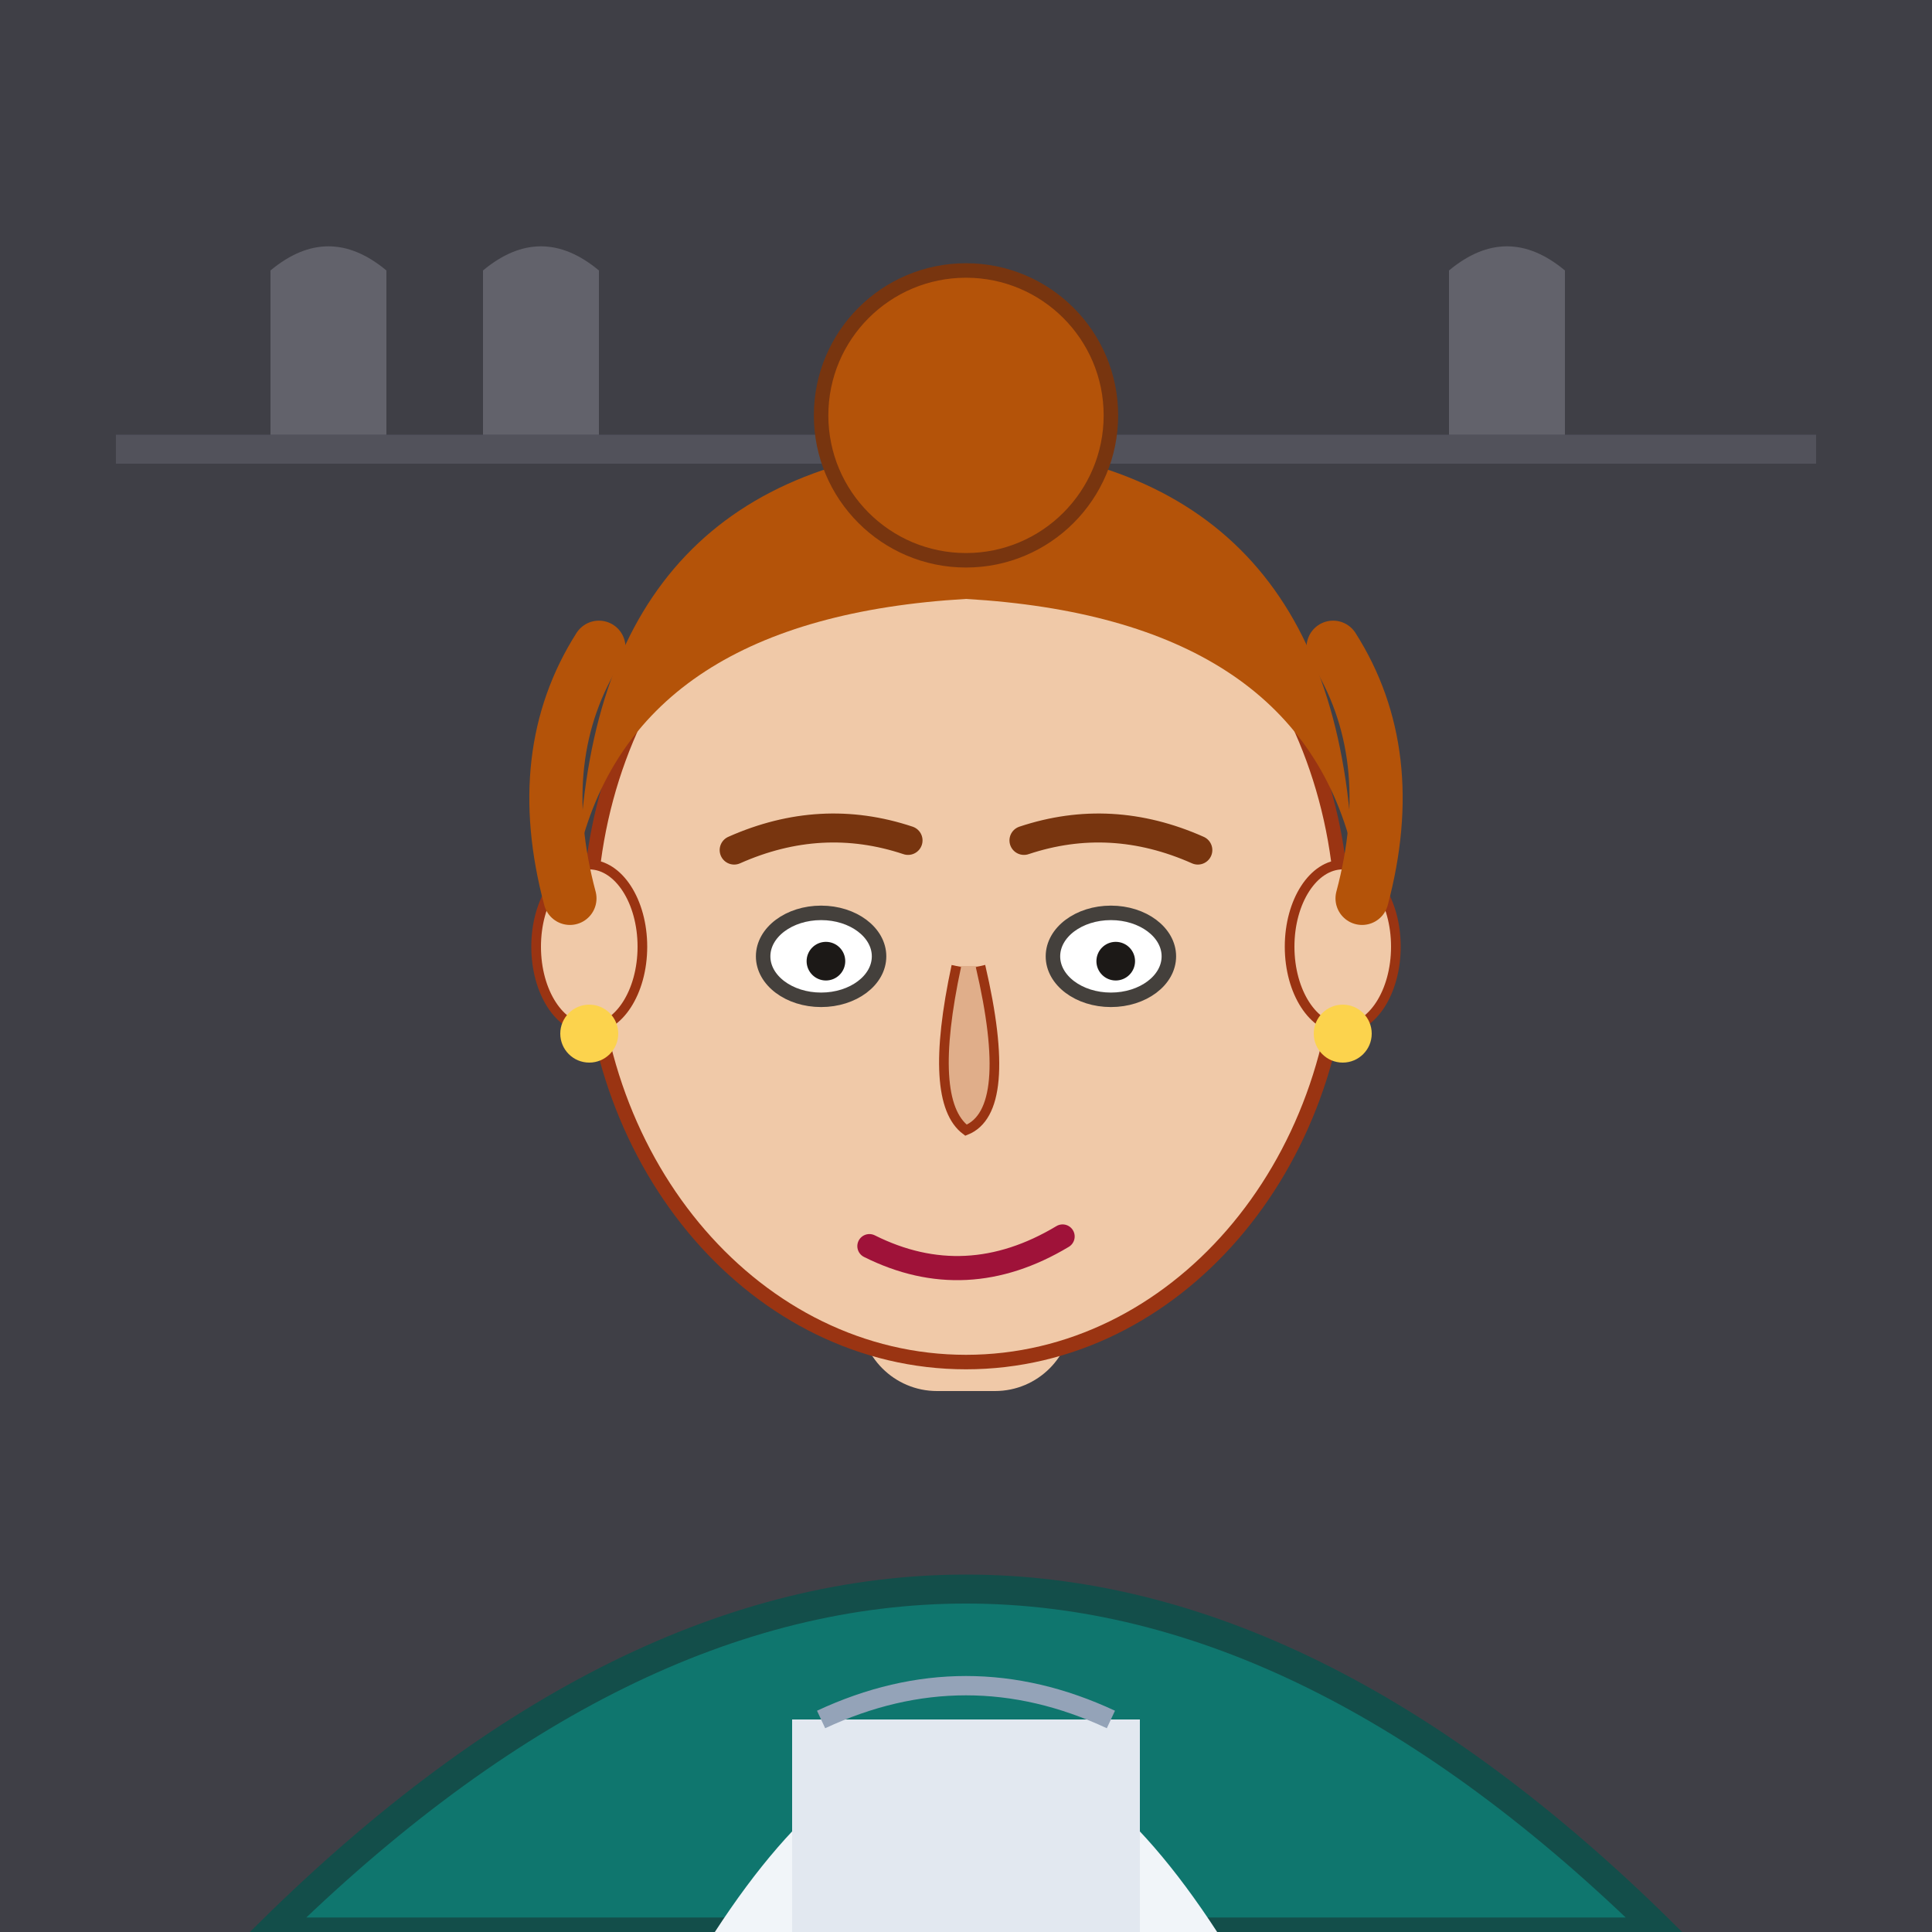
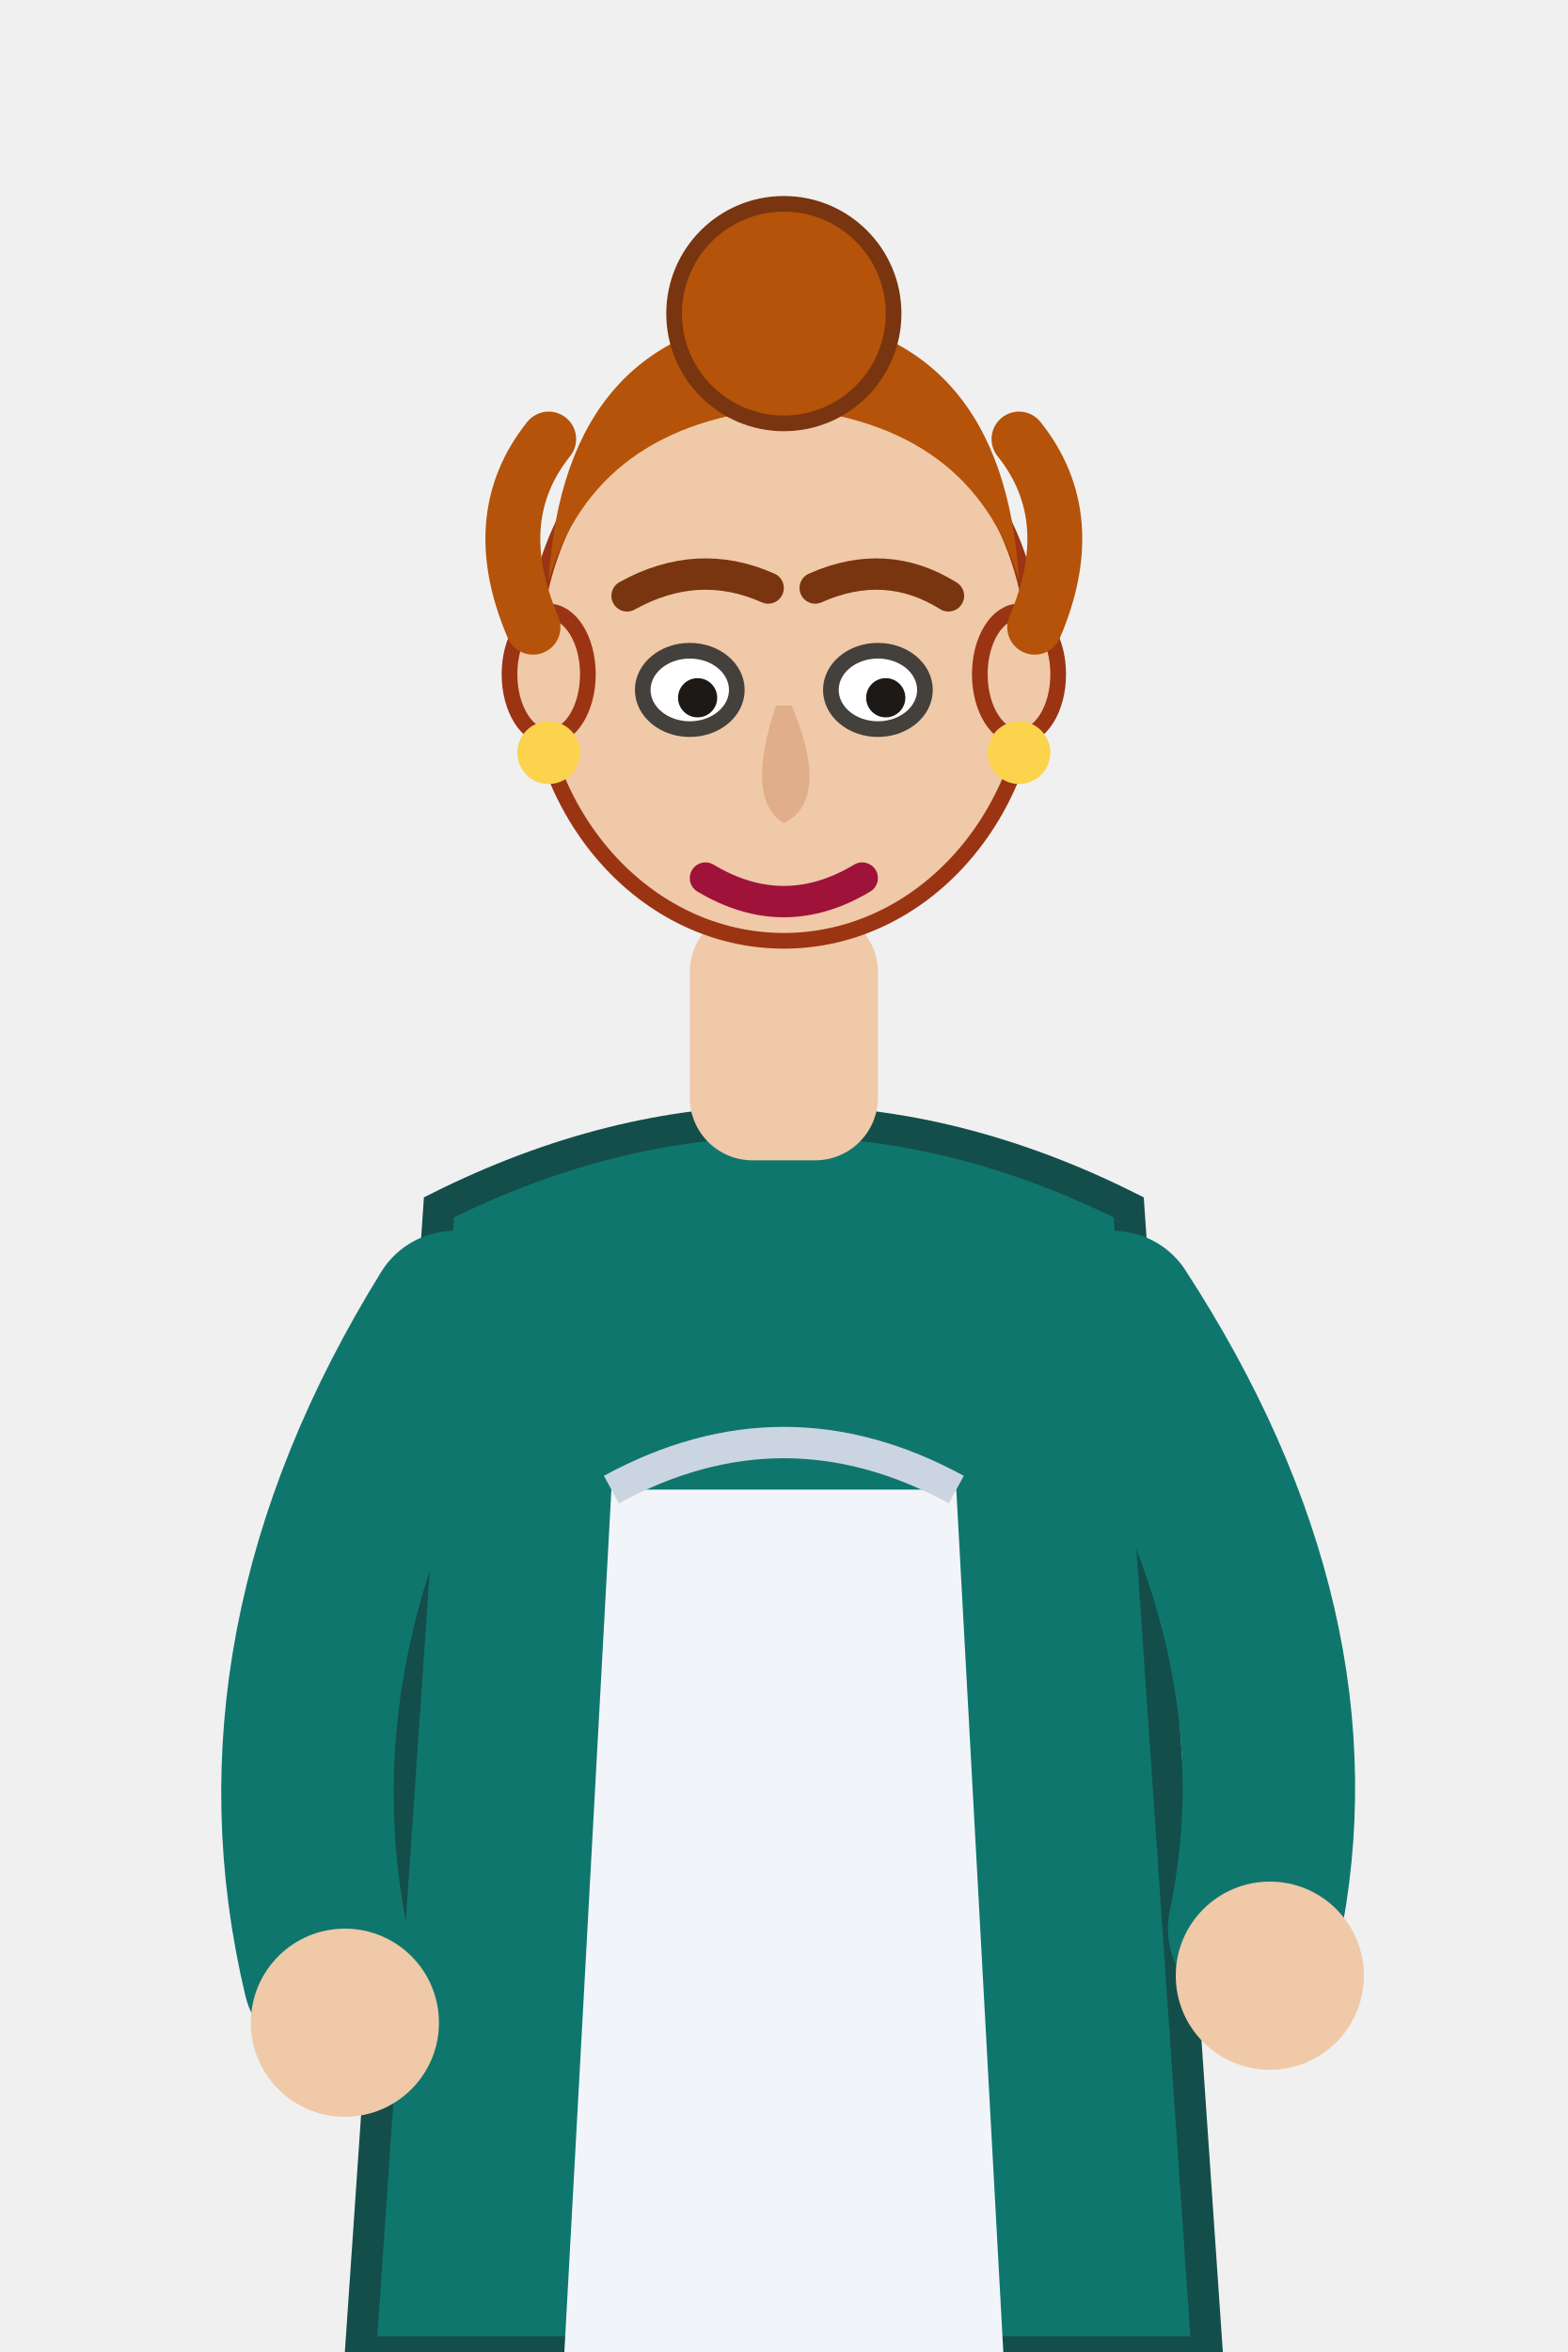
- <svg xmlns="http://www.w3.org/2000/svg" viewBox="0 0 400 400" role="img">
-   <rect width="400" height="400" fill="#3f3f46" />
-   <rect x="24" y="90" width="352" height="6" fill="#52525b" />
-   <path d="M56 90 l0 -34 q12 -10 24 0 l0 34 Z" fill="#71717a" opacity="0.7" />
-   <path d="M100 90 l0 -34 q12 -10 24 0 l0 34 Z" fill="#71717a" opacity="0.7" />
-   <path d="M300 90 l0 -34 q12 -10 24 0 l0 34 Z" fill="#71717a" opacity="0.7" />
-   <path d="M56 400 Q200 258 344 400 Z" fill="#0f766e" stroke="#134e4a" stroke-width="6" />
-   <path d="M148 400 Q200 320 252 400 Z" fill="#f1f5f9" />
-   <rect x="164" y="356" width="72" height="44" fill="#e2e8f0" />
-   <path d="M170 356 q30 -14 60 0" fill="none" stroke="#94a3b8" stroke-width="4" />
-   <rect x="178" y="232" width="44" height="56" rx="16" fill="#f0c9a8" />
-   <ellipse cx="200" cy="192" rx="78" ry="90" fill="#f0c9a8" stroke="#9a3412" stroke-width="3" />
-   <ellipse cx="122" cy="196" rx="11" ry="17" fill="#f0c9a8" stroke="#9a3412" stroke-width="2" />
-   <ellipse cx="278" cy="196" rx="11" ry="17" fill="#f0c9a8" stroke="#9a3412" stroke-width="2" />
-   <path d="M120 176 Q124 96 200 92 Q276 96 280 176 Q268 128 200 124 Q132 128 120 176 Z" fill="#b45309" />
-   <circle cx="200" cy="86" r="30" fill="#b45309" stroke="#78350f" stroke-width="3" />
-   <path d="M118 186 q-8 -30 6 -52" fill="none" stroke="#b45309" stroke-width="11" stroke-linecap="round" />
-   <path d="M282 186 q8 -30 -6 -52" fill="none" stroke="#b45309" stroke-width="11" stroke-linecap="round" />
-   <path d="M152 176 Q170 168 188 174" fill="none" stroke="#78350f" stroke-width="6" stroke-linecap="round" />
-   <path d="M212 174 Q230 168 248 176" fill="none" stroke="#78350f" stroke-width="6" stroke-linecap="round" />
-   <ellipse cx="170" cy="198" rx="12" ry="9" fill="#ffffff" stroke="#44403c" stroke-width="3" />
-   <ellipse cx="230" cy="198" rx="12" ry="9" fill="#ffffff" stroke="#44403c" stroke-width="3" />
-   <circle cx="171" cy="199" r="4" fill="#1c1917" />
-   <circle cx="231" cy="199" r="4" fill="#1c1917" />
-   <path d="M198 200 Q192 228 200 234 Q210 230 203 200" fill="#e0ae8a" stroke="#9a3412" stroke-width="2" />
-   <path d="M180 258 Q200 268 220 256" fill="none" stroke="#9f1239" stroke-width="5" stroke-linecap="round" />
-   <circle cx="122" cy="214" r="6" fill="#fcd34d" />
-   <circle cx="278" cy="214" r="6" fill="#fcd34d" />
+ <svg xmlns="http://www.w3.org/2000/svg" viewBox="0 0 200 300" role="img">
+   <path d="M56 154 q44 -22 88 0 l10 146 l-108 0 Z" fill="#0f766e" stroke="#134e4a" stroke-width="4" />
+   <path d="M78 190 l44 0 l6 110 l-56 0 Z" fill="#f1f5f9" />
+   <path d="M78 190 q22 -12 44 0" fill="none" stroke="#cbd5e1" stroke-width="4" />
+   <path d="M58 168 q-26 42 -16 84" fill="none" stroke="#0f766e" stroke-width="22" stroke-linecap="round" />
+   <path d="M142 168 q26 40 18 78" fill="none" stroke="#0f766e" stroke-width="22" stroke-linecap="round" />
+   <circle cx="44" cy="258" r="12" fill="#f0c9a8" />
+   <circle cx="162" cy="252" r="12" fill="#f0c9a8" />
+   <rect x="88" y="116" width="24" height="32" rx="8" fill="#f0c9a8" />
+   <ellipse cx="100" cy="84" rx="32" ry="36" fill="#f0c9a8" stroke="#9a3412" stroke-width="2" />
+   <ellipse cx="70" cy="86" rx="5" ry="8" fill="#f0c9a8" stroke="#9a3412" stroke-width="2" />
+   <ellipse cx="130" cy="86" rx="5" ry="8" fill="#f0c9a8" stroke="#9a3412" stroke-width="2" />
+   <circle cx="70" cy="96" r="4" fill="#fcd34d" />
+   <circle cx="130" cy="96" r="4" fill="#fcd34d" />
+   <path d="M70 74 q2 -32 30 -34 q28 2 30 34 q-6 -20 -30 -22 q-24 2 -30 22 Z" fill="#b45309" />
+   <circle cx="100" cy="40" r="14" fill="#b45309" stroke="#78350f" stroke-width="2" />
+   <path d="M68 80 q-6 -14 2 -24" fill="none" stroke="#b45309" stroke-width="7" stroke-linecap="round" />
+   <path d="M132 80 q6 -14 -2 -24" fill="none" stroke="#b45309" stroke-width="7" stroke-linecap="round" />
+   <path d="M80 76 q9 -5 18 -1" fill="none" stroke="#78350f" stroke-width="4" stroke-linecap="round" />
+   <path d="M104 75 q9 -4 17 1" fill="none" stroke="#78350f" stroke-width="4" stroke-linecap="round" />
+   <ellipse cx="88" cy="88" rx="6" ry="5" fill="#ffffff" stroke="#44403c" stroke-width="2" />
+   <ellipse cx="112" cy="88" rx="6" ry="5" fill="#ffffff" stroke="#44403c" stroke-width="2" />
+   <circle cx="89" cy="89" r="2.5" fill="#1c1917" />
+   <circle cx="113" cy="89" r="2.5" fill="#1c1917" />
+   <path d="M99 90 q-4 12 1 15 q6 -3 1 -15" fill="#e0ae8a" />
+   <path d="M90 112 q10 6 20 0" fill="none" stroke="#9f1239" stroke-width="4" stroke-linecap="round" />
</svg>
